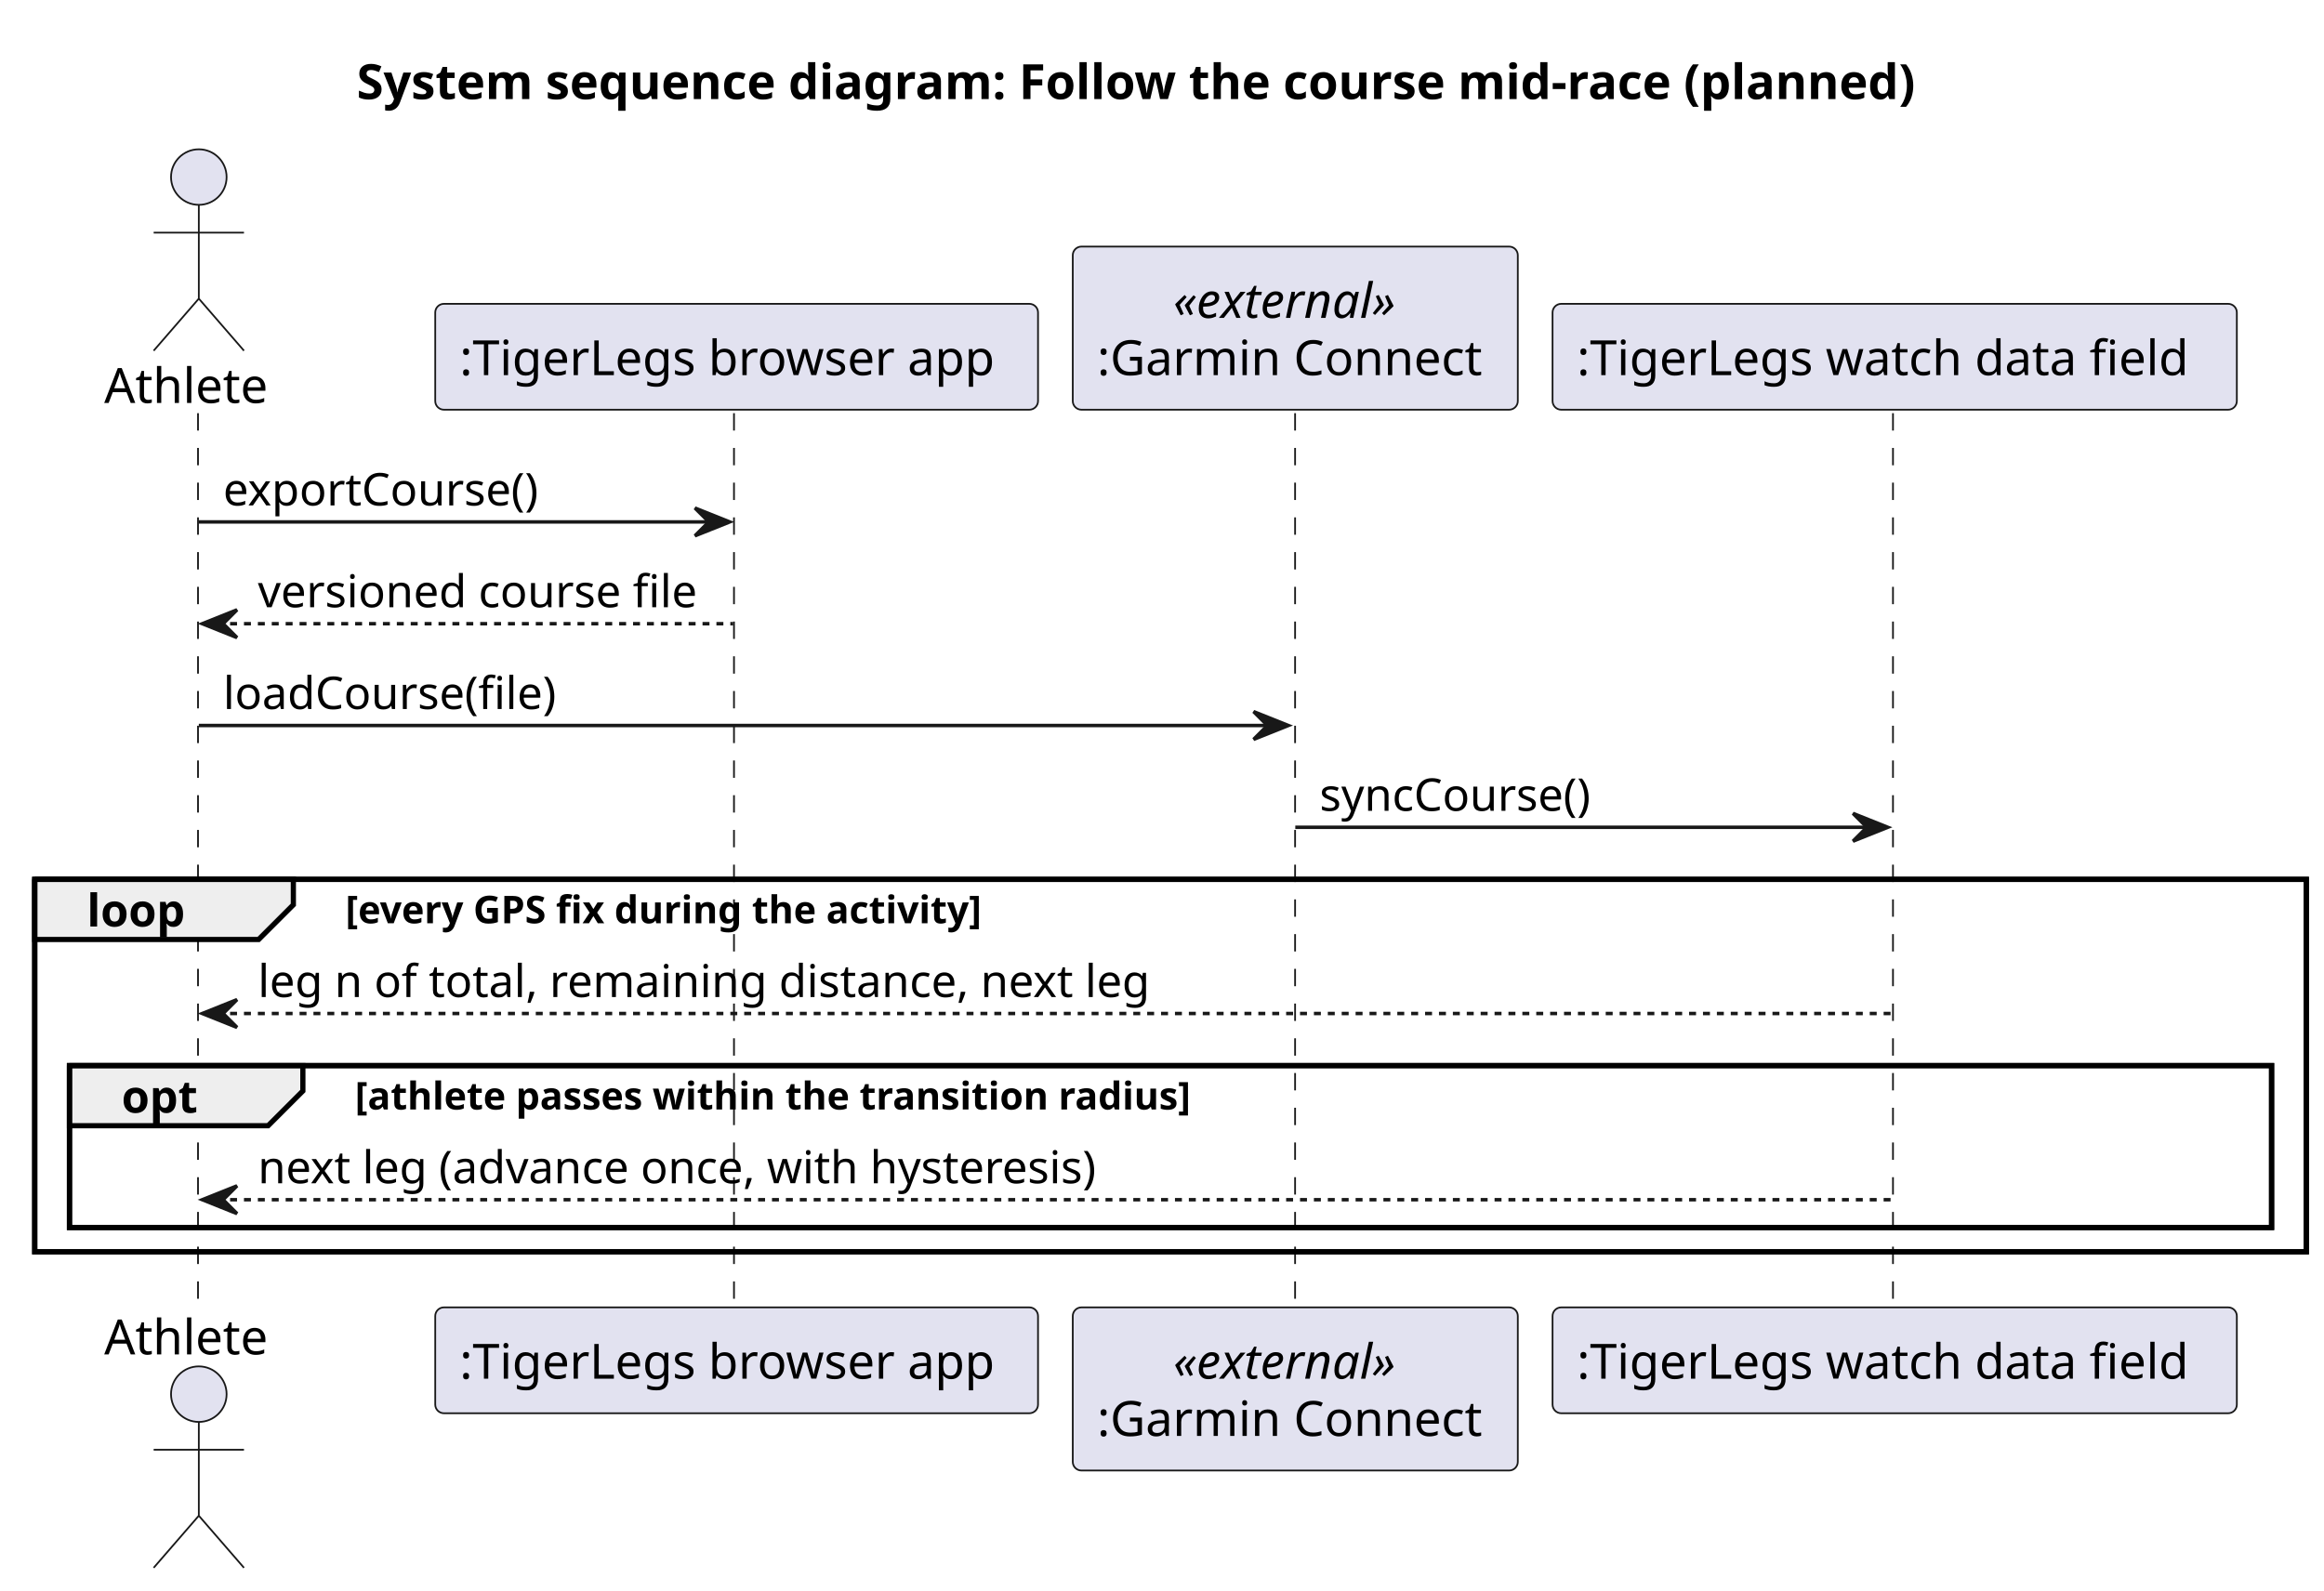
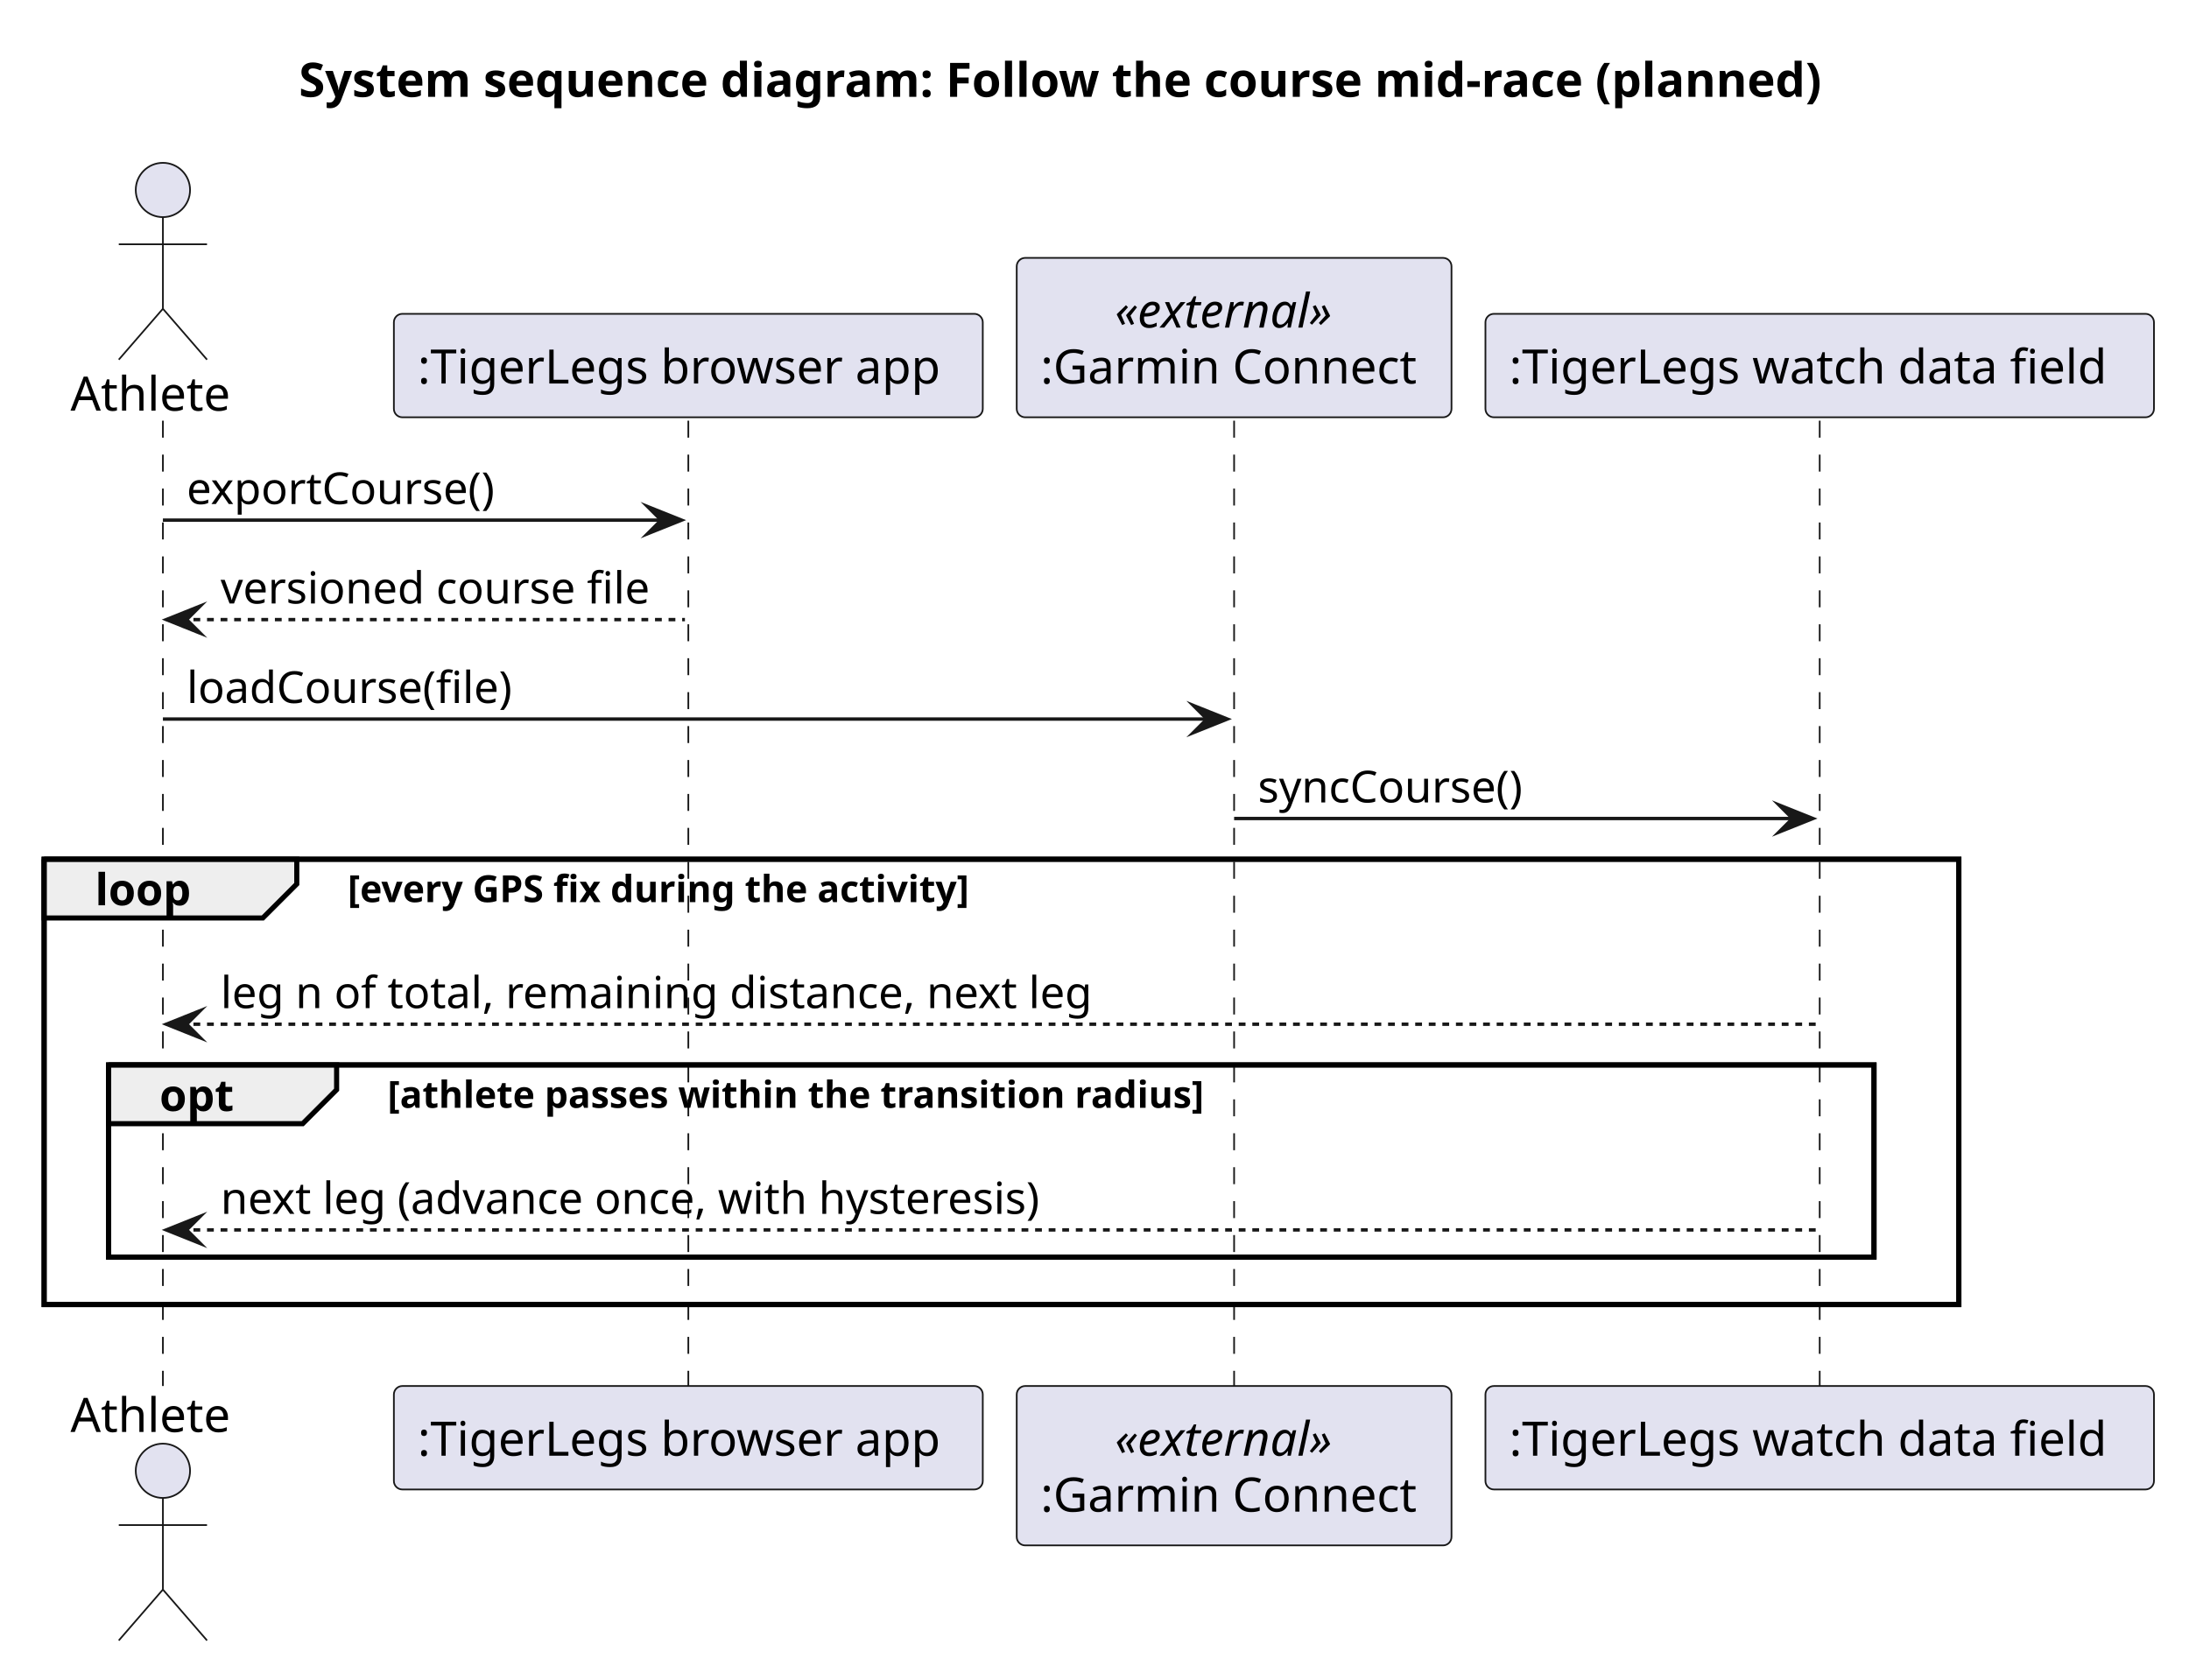
- <svg xmlns="http://www.w3.org/2000/svg" contentStyleType="text/css" data-diagram-type="SEQUENCE" height="458px" preserveAspectRatio="none" style="width:669px;height:458px;background:#FFFFFF;" version="1.1" viewBox="0 0 669 458" width="669px" zoomAndPan="magnify">
+ <svg xmlns="http://www.w3.org/2000/svg" version="1.1" data-diagram-type="SEQUENCE" style="width:645px;height:495px;background:#FFFFFF;" width="645px" height="495px" viewBox="0 0 645 495" zoomAndPan="magnify" preserveAspectRatio="none" contentStyleType="text/css">
  <defs />
-   <g>
-     <text fill="#000000" font-family="sans-serif" font-size="14" font-weight="bold" lengthAdjust="spacing" textLength="467.544" x="102.683" y="28.535">System sequence diagram: Follow the course mid-race (planned)</text>
-     <rect fill="none" height="107.242" style="stroke:#000000;stroke-width:1.5;" width="653.911" x="10" y="253.219" />
-     <rect fill="none" height="46.621" style="stroke:#000000;stroke-width:1.5;" width="633.911" x="20" y="306.84" />
-     <g class="participant-lifeline" data-entity-uid="part1" data-qualified-name="athlete" id="part1-lifeline">
+   <g font-family="sans-serif" lengthAdjust="spacing">
+     <g class="title" data-source-line="1">
+       <text x="88.067" y="28.535" fill="#000" font-size="14" textLength="467.544" font-weight="700">System sequence diagram: Follow the course mid-race (planned)</text>
+     </g>
+     <rect x="13" y="253.219" width="564.185" height="131.242" fill="none" style="stroke:#000;stroke-width:1.5;" />
+     <rect x="32" y="313.84" width="520.185" height="56.621" fill="none" style="stroke:#000;stroke-width:1.5;" />
+     <g class="participant-lifeline" data-qualified-name="athlete" data-entity-uid="part1" id="part1-lifeline" data-source-line="3">
      <g>
-         <rect fill="#000000" fill-opacity="0" height="258.484" width="8" x="53.233" y="118.977" />
-         <line style="stroke:#181818;stroke-width:0.5;stroke-dasharray:5,5;" x1="57" x2="57" y1="118.977" y2="377.461" />
+         <rect x="44.5" y="123.977" width="8" height="284.484" fill="#000" fill-opacity="0" />
+         <line x1="48" y1="123.977" x2="48" y2="408.461" style="stroke:#181818;stroke-width:0.5;stroke-dasharray:5,5;" />
      </g>
    </g>
-     <g class="participant-lifeline" data-entity-uid="part2" data-qualified-name="web" id="part2-lifeline">
+     <g class="participant-lifeline" data-qualified-name="web" data-entity-uid="part2" id="part2-lifeline" data-source-line="4">
      <g>
-         <rect fill="#000000" fill-opacity="0" height="258.484" width="8" x="208.052" y="118.977" />
-         <line style="stroke:#181818;stroke-width:0.5;stroke-dasharray:5,5;" x1="211.291" x2="211.291" y1="118.977" y2="377.461" />
+         <rect x="199.319" y="123.977" width="8" height="284.484" fill="#000" fill-opacity="0" />
+         <line x1="202.819" y1="123.977" x2="202.819" y2="408.461" style="stroke:#181818;stroke-width:0.5;stroke-dasharray:5,5;" />
      </g>
    </g>
-     <g class="participant-lifeline" data-entity-uid="part3" data-qualified-name="gc" id="part3-lifeline">
+     <g class="participant-lifeline" data-qualified-name="gc" data-entity-uid="part3" id="part3-lifeline" data-source-line="5">
      <g>
-         <rect fill="#000000" fill-opacity="0" height="258.484" width="8" x="368.87" y="118.977" />
-         <line style="stroke:#181818;stroke-width:0.5;stroke-dasharray:5,5;" x1="372.814" x2="372.814" y1="118.977" y2="377.461" />
+         <rect x="360.137" y="123.977" width="8" height="284.484" fill="#000" fill-opacity="0" />
+         <line x1="363.637" y1="123.977" x2="363.637" y2="408.461" style="stroke:#181818;stroke-width:0.5;stroke-dasharray:5,5;" />
      </g>
    </g>
-     <g class="participant-lifeline" data-entity-uid="part4" data-qualified-name="watch" id="part4-lifeline">
+     <g class="participant-lifeline" data-qualified-name="watch" data-entity-uid="part4" id="part4-lifeline" data-source-line="6">
      <g>
-         <rect fill="#000000" fill-opacity="0" height="258.484" width="8" x="541.418" y="118.977" />
-         <line style="stroke:#181818;stroke-width:0.5;stroke-dasharray:5,5;" x1="544.926" x2="544.926" y1="118.977" y2="377.461" />
+         <rect x="532.685" y="123.977" width="8" height="284.484" fill="#000" fill-opacity="0" />
+         <line x1="536.185" y1="123.977" x2="536.185" y2="408.461" style="stroke:#181818;stroke-width:0.5;stroke-dasharray:5,5;" />
      </g>
    </g>
-     <g class="participant participant-head" data-entity-uid="part1" data-qualified-name="athlete" id="part1-head">
-       <text fill="#000000" font-family="sans-serif" font-size="14" lengthAdjust="spacing" textLength="48.467" x="30" y="116.023">Athlete</text>
-       <ellipse cx="57.233" cy="50.988" fill="#E2E2F0" rx="8" ry="8" style="stroke:#181818;stroke-width:0.5;" />
-       <path d="M57.233,58.988 L57.233,85.988 M44.233,66.988 L70.233,66.988 M57.233,85.988 L44.233,100.988 M57.233,85.988 L70.233,100.988" fill="none" style="stroke:#181818;stroke-width:0.5;" />
+     <g class="participant participant-head" data-qualified-name="athlete" data-entity-uid="part1" id="part1-head" data-source-line="3">
+       <text x="20.767" y="121.023" fill="#000" font-size="14" textLength="48.467">Athlete</text>
+       <ellipse cx="48" cy="55.988" rx="8" ry="8" fill="#E2E2F0" style="stroke:#181818;stroke-width:0.5;" />
+       <path d="M48,63.988 L48,90.988 M35,71.988 L61,71.988 M48,90.988 L35,105.988 M48,90.988 L61,105.988" style="stroke:#181818;stroke-width:0.5;" fill="none" />
    </g>
-     <g class="participant participant-tail" data-entity-uid="part1" data-qualified-name="athlete" id="part1-tail">
-       <text fill="#000000" font-family="sans-serif" font-size="14" lengthAdjust="spacing" textLength="48.467" x="30" y="389.996">Athlete</text>
-       <ellipse cx="57.233" cy="401.449" fill="#E2E2F0" rx="8" ry="8" style="stroke:#181818;stroke-width:0.5;" />
-       <path d="M57.233,409.449 L57.233,436.449 M44.233,417.449 L70.233,417.449 M57.233,436.449 L44.233,451.449 M57.233,436.449 L70.233,451.449" fill="none" style="stroke:#181818;stroke-width:0.5;" />
+     <g class="participant participant-head" data-qualified-name="web" data-entity-uid="part2" id="part2-head" data-source-line="4">
+       <rect x="116.057" y="92.488" width="173.523" height="30.488" fill="#E2E2F0" style="stroke:#181818;stroke-width:0.5;" rx="2.5" ry="2.5" />
+       <text x="123.057" y="113.023" fill="#000" font-size="14" textLength="159.523">:TigerLegs browser app</text>
    </g>
-     <g class="participant participant-head" data-entity-uid="part2" data-qualified-name="web" id="part2-head">
-       <rect fill="#E2E2F0" height="30.488" rx="2.5" ry="2.5" style="stroke:#181818;stroke-width:0.5;" width="173.523" x="125.29" y="87.488" />
-       <text fill="#000000" font-family="sans-serif" font-size="14" lengthAdjust="spacing" textLength="159.523" x="132.291" y="108.023">:TigerLegs browser app</text>
+     <g class="participant participant-head" data-qualified-name="gc" data-entity-uid="part3" id="part3-head" data-source-line="5">
+       <rect x="299.581" y="76" width="128.112" height="46.977" fill="#E2E2F0" style="stroke:#181818;stroke-width:0.5;" rx="2.5" ry="2.5" />
+       <text x="328.493" y="96.535" fill="#000" font-size="14" textLength="70.287" font-style="italic">«external»</text>
+       <text x="306.581" y="113.023" fill="#000" font-size="14" textLength="114.112">:Garmin Connect</text>
    </g>
-     <g class="participant participant-tail" data-entity-uid="part2" data-qualified-name="web" id="part2-tail">
-       <rect fill="#E2E2F0" height="30.488" rx="2.5" ry="2.5" style="stroke:#181818;stroke-width:0.5;" width="173.523" x="125.29" y="376.461" />
-       <text fill="#000000" font-family="sans-serif" font-size="14" lengthAdjust="spacing" textLength="159.523" x="132.291" y="396.996">:TigerLegs browser app</text>
+     <g class="participant participant-head" data-qualified-name="watch" data-entity-uid="part4" id="part4-head" data-source-line="6">
+       <rect x="437.693" y="92.488" width="196.984" height="30.488" fill="#E2E2F0" style="stroke:#181818;stroke-width:0.5;" rx="2.5" ry="2.5" />
+       <text x="444.693" y="113.023" fill="#000" font-size="14" textLength="182.984">:TigerLegs watch data field</text>
    </g>
-     <g class="participant participant-head" data-entity-uid="part3" data-qualified-name="gc" id="part3-head">
-       <rect fill="#E2E2F0" height="46.977" rx="2.5" ry="2.5" style="stroke:#181818;stroke-width:0.5;" width="128.112" x="308.814" y="71" />
-       <text fill="#000000" font-family="sans-serif" font-size="14" font-style="italic" lengthAdjust="spacing" textLength="70.287" x="337.727" y="91.535">«external»</text>
-       <text fill="#000000" font-family="sans-serif" font-size="14" lengthAdjust="spacing" textLength="114.112" x="315.814" y="108.023">:Garmin Connect</text>
+     <g class="participant participant-tail" data-qualified-name="athlete" data-entity-uid="part1" id="part1-tail" data-source-line="3">
+       <text x="20.767" y="421.996" fill="#000" font-size="14" textLength="48.467">Athlete</text>
+       <ellipse cx="48" cy="433.449" rx="8" ry="8" fill="#E2E2F0" style="stroke:#181818;stroke-width:0.5;" />
+       <path d="M48,441.449 L48,468.449 M35,449.449 L61,449.449 M48,468.449 L35,483.449 M48,468.449 L61,483.449" style="stroke:#181818;stroke-width:0.5;" fill="none" />
    </g>
-     <g class="participant participant-tail" data-entity-uid="part3" data-qualified-name="gc" id="part3-tail">
-       <rect fill="#E2E2F0" height="46.977" rx="2.5" ry="2.5" style="stroke:#181818;stroke-width:0.5;" width="128.112" x="308.814" y="376.461" />
-       <text fill="#000000" font-family="sans-serif" font-size="14" font-style="italic" lengthAdjust="spacing" textLength="70.287" x="337.727" y="396.996">«external»</text>
-       <text fill="#000000" font-family="sans-serif" font-size="14" lengthAdjust="spacing" textLength="114.112" x="315.814" y="413.484">:Garmin Connect</text>
+     <g class="participant participant-tail" data-qualified-name="web" data-entity-uid="part2" id="part2-tail" data-source-line="4">
+       <rect x="116.057" y="408.461" width="173.523" height="30.488" fill="#E2E2F0" style="stroke:#181818;stroke-width:0.5;" rx="2.5" ry="2.5" />
+       <text x="123.057" y="428.996" fill="#000" font-size="14" textLength="159.523">:TigerLegs browser app</text>
    </g>
-     <g class="participant participant-head" data-entity-uid="part4" data-qualified-name="watch" id="part4-head">
-       <rect fill="#E2E2F0" height="30.488" rx="2.5" ry="2.5" style="stroke:#181818;stroke-width:0.5;" width="196.984" x="446.926" y="87.488" />
-       <text fill="#000000" font-family="sans-serif" font-size="14" lengthAdjust="spacing" textLength="182.984" x="453.926" y="108.023">:TigerLegs watch data field</text>
+     <g class="participant participant-tail" data-qualified-name="gc" data-entity-uid="part3" id="part3-tail" data-source-line="5">
+       <rect x="299.581" y="408.461" width="128.112" height="46.977" fill="#E2E2F0" style="stroke:#181818;stroke-width:0.5;" rx="2.5" ry="2.5" />
+       <text x="328.493" y="428.996" fill="#000" font-size="14" textLength="70.287" font-style="italic">«external»</text>
+       <text x="306.581" y="445.484" fill="#000" font-size="14" textLength="114.112">:Garmin Connect</text>
    </g>
-     <g class="participant participant-tail" data-entity-uid="part4" data-qualified-name="watch" id="part4-tail">
-       <rect fill="#E2E2F0" height="30.488" rx="2.5" ry="2.5" style="stroke:#181818;stroke-width:0.5;" width="196.984" x="446.926" y="376.461" />
-       <text fill="#000000" font-family="sans-serif" font-size="14" lengthAdjust="spacing" textLength="182.984" x="453.926" y="396.996">:TigerLegs watch data field</text>
+     <g class="participant participant-tail" data-qualified-name="watch" data-entity-uid="part4" id="part4-tail" data-source-line="6">
+       <rect x="437.693" y="408.461" width="196.984" height="30.488" fill="#E2E2F0" style="stroke:#181818;stroke-width:0.5;" rx="2.5" ry="2.5" />
+       <text x="444.693" y="428.996" fill="#000" font-size="14" textLength="182.984">:TigerLegs watch data field</text>
    </g>
-     <g class="message" data-entity-1="part1" data-entity-2="part2" id="msg1">
-       <polygon fill="#181818" points="200.052,146.287,210.052,150.287,200.052,154.287,204.052,150.287" style="stroke:#181818;stroke-width:1;" />
-       <line style="stroke:#181818;stroke-width:1;" x1="57.233" x2="206.052" y1="150.287" y2="150.287" />
-       <text fill="#000000" font-family="sans-serif" font-size="13" lengthAdjust="spacing" textLength="94.256" x="64.233" y="145.545">exportCourse()</text>
+     <g class="message" data-entity-1="part1" data-entity-2="part2" id="msg1" data-source-line="8">
+       <polygon points="190.819,149.287,200.819,153.287,190.819,157.287,194.819,153.287" fill="#181818" style="stroke:#181818;stroke-width:1;stroke-linejoin:miter;stroke-miterlimit:10;" />
+       <line x1="48" y1="153.287" x2="196.819" y2="153.287" style="stroke:#181818;stroke-width:1;" />
+       <text x="55" y="148.545" fill="#000" font-size="13" textLength="94.256">exportCourse()</text>
    </g>
-     <g class="message" data-entity-1="part2" data-entity-2="part1" id="msg2">
-       <polygon fill="#181818" points="68.233,175.598,58.233,179.598,68.233,183.598,64.233,179.598" style="stroke:#181818;stroke-width:1;" />
-       <line style="stroke:#181818;stroke-width:1;stroke-dasharray:2,2;" x1="62.233" x2="211.052" y1="179.598" y2="179.598" />
-       <text fill="#000000" font-family="sans-serif" font-size="13" lengthAdjust="spacing" textLength="130.819" x="74.233" y="174.856">versioned course file</text>
+     <g class="message" data-entity-1="part2" data-entity-2="part1" id="msg2" data-source-line="9">
+       <polygon points="59,178.598,49,182.598,59,186.598,55,182.598" fill="#181818" style="stroke:#181818;stroke-width:1;stroke-linejoin:miter;stroke-miterlimit:10;" />
+       <line x1="53" y1="182.598" x2="201.819" y2="182.598" style="stroke:#181818;stroke-width:1;stroke-dasharray:2,2;" />
+       <text x="65" y="177.855" fill="#000" font-size="13" textLength="130.819">versioned course file</text>
    </g>
-     <g class="message" data-entity-1="part1" data-entity-2="part3" id="msg3">
-       <polygon fill="#181818" points="360.87,204.908,370.87,208.908,360.87,212.908,364.87,208.908" style="stroke:#181818;stroke-width:1;" />
-       <line style="stroke:#181818;stroke-width:1;" x1="57.233" x2="366.87" y1="208.908" y2="208.908" />
-       <text fill="#000000" font-family="sans-serif" font-size="13" lengthAdjust="spacing" textLength="99.335" x="64.233" y="204.166">loadCourse(file)</text>
+     <g class="message" data-entity-1="part1" data-entity-2="part3" id="msg3" data-source-line="10">
+       <polygon points="351.637,207.908,361.637,211.908,351.637,215.908,355.637,211.908" fill="#181818" style="stroke:#181818;stroke-width:1;stroke-linejoin:miter;stroke-miterlimit:10;" />
+       <line x1="48" y1="211.908" x2="357.637" y2="211.908" style="stroke:#181818;stroke-width:1;" />
+       <text x="55" y="207.166" fill="#000" font-size="13" textLength="99.334">loadCourse(file)</text>
    </g>
-     <g class="message" data-entity-1="part3" data-entity-2="part4" id="msg4">
-       <polygon fill="#181818" points="533.418,234.219,543.418,238.219,533.418,242.219,537.418,238.219" style="stroke:#181818;stroke-width:1;" />
-       <line style="stroke:#181818;stroke-width:1;" x1="372.87" x2="539.418" y1="238.219" y2="238.219" />
-       <text fill="#000000" font-family="sans-serif" font-size="13" lengthAdjust="spacing" textLength="80.837" x="379.87" y="233.477">syncCourse()</text>
+     <g class="message" data-entity-1="part3" data-entity-2="part4" id="msg4" data-source-line="11">
+       <polygon points="524.185,237.219,534.185,241.219,524.185,245.219,528.185,241.219" fill="#181818" style="stroke:#181818;stroke-width:1;stroke-linejoin:miter;stroke-miterlimit:10;" />
+       <line x1="363.637" y1="241.219" x2="530.185" y2="241.219" style="stroke:#181818;stroke-width:1;" />
+       <text x="370.637" y="236.477" fill="#000" font-size="13" textLength="80.837">syncCourse()</text>
    </g>
-     <path d="M10,253.219 L84.447,253.219 L84.447,260.529 L74.447,270.529 L10,270.529 L10,253.219" fill="#EEEEEE" style="stroke:#000000;stroke-width:1.5;" />
-     <rect fill="none" height="107.242" style="stroke:#000000;stroke-width:1.5;" width="653.911" x="10" y="253.219" />
-     <text fill="#000000" font-family="sans-serif" font-size="13" font-weight="bold" lengthAdjust="spacing" textLength="29.447" x="25" y="266.787">loop</text>
-     <text fill="#000000" font-family="sans-serif" font-size="11" font-weight="bold" lengthAdjust="spacing" textLength="190.008" x="99.447" y="265.853">[every GPS fix during the activity]</text>
-     <g class="message" data-entity-1="part4" data-entity-2="part1" id="msg5">
-       <polygon fill="#181818" points="68.233,287.84,58.233,291.84,68.233,295.84,64.233,291.84" style="stroke:#181818;stroke-width:1;" />
-       <line style="stroke:#181818;stroke-width:1;stroke-dasharray:2,2;" x1="62.233" x2="544.418" y1="291.84" y2="291.84" />
-       <text fill="#000000" font-family="sans-serif" font-size="13" lengthAdjust="spacing" textLength="269.071" x="74.233" y="287.098">leg n of total, remaining distance, next leg</text>
+     <path d="M13,253.219 L87.447,253.219 L87.447,260.529 L77.447,270.529 L13,270.529 L13,253.219" style="stroke:#000;stroke-width:1.5;" fill="#EEE" />
+     <rect x="13" y="253.219" width="564.185" height="131.242" fill="none" style="stroke:#000;stroke-width:1.5;" />
+     <text x="28" y="266.787" fill="#000" font-size="13" textLength="29.447" font-weight="700">loop</text>
+     <text x="102.447" y="265.854" fill="#000" font-size="11" textLength="190.008" font-weight="700">[every GPS fix during the activity]</text>
+     <g class="message" data-entity-1="part4" data-entity-2="part1" id="msg5" data-source-line="13">
+       <polygon points="59,297.84,49,301.84,59,305.84,55,301.84" fill="#181818" style="stroke:#181818;stroke-width:1;stroke-linejoin:miter;stroke-miterlimit:10;" />
+       <line x1="53" y1="301.84" x2="535.185" y2="301.84" style="stroke:#181818;stroke-width:1;stroke-dasharray:2,2;" />
+       <text x="65" y="297.098" fill="#000" font-size="13" textLength="269.071">leg n of total, remaining distance, next leg</text>
    </g>
-     <path d="M20,306.84 L87.185,306.84 L87.185,314.15 L77.185,324.15 L20,324.15 L20,306.84" fill="#EEEEEE" style="stroke:#000000;stroke-width:1.5;" />
-     <rect fill="none" height="46.621" style="stroke:#000000;stroke-width:1.5;" width="633.911" x="20" y="306.84" />
-     <text fill="#000000" font-family="sans-serif" font-size="13" font-weight="bold" lengthAdjust="spacing" textLength="22.185" x="35" y="320.408">opt</text>
-     <text fill="#000000" font-family="sans-serif" font-size="11" font-weight="bold" lengthAdjust="spacing" textLength="248.902" x="102.185" y="319.475">[athlete passes within the transition radius]</text>
-     <g class="message" data-entity-1="part4" data-entity-2="part1" id="msg6">
-       <polygon fill="#181818" points="68.233,341.461,58.233,345.461,68.233,349.461,64.233,345.461" style="stroke:#181818;stroke-width:1;" />
-       <line style="stroke:#181818;stroke-width:1;stroke-dasharray:2,2;" x1="62.233" x2="544.418" y1="345.461" y2="345.461" />
-       <text fill="#000000" font-family="sans-serif" font-size="13" lengthAdjust="spacing" textLength="251.45" x="74.233" y="340.719">next leg (advance once, with hysteresis)</text>
+     <path d="M32,313.84 L99.185,313.84 L99.185,321.15 L89.185,331.15 L32,331.15 L32,313.84" style="stroke:#000;stroke-width:1.5;" fill="#EEE" />
+     <rect x="32" y="313.84" width="520.185" height="56.621" fill="none" style="stroke:#000;stroke-width:1.5;" />
+     <text x="47" y="327.408" fill="#000" font-size="13" textLength="22.185" font-weight="700">opt</text>
+     <text x="114.185" y="326.475" fill="#000" font-size="11" textLength="248.902" font-weight="700">[athlete passes within the transition radius]</text>
+     <g class="message" data-entity-1="part4" data-entity-2="part1" id="msg6" data-source-line="15">
+       <polygon points="59,358.461,49,362.461,59,366.461,55,362.461" fill="#181818" style="stroke:#181818;stroke-width:1;stroke-linejoin:miter;stroke-miterlimit:10;" />
+       <line x1="53" y1="362.461" x2="535.185" y2="362.461" style="stroke:#181818;stroke-width:1;stroke-dasharray:2,2;" />
+       <text x="65" y="357.719" fill="#000" font-size="13" textLength="251.45">next leg (advance once, with hysteresis)</text>
    </g>
  </g>
</svg>
